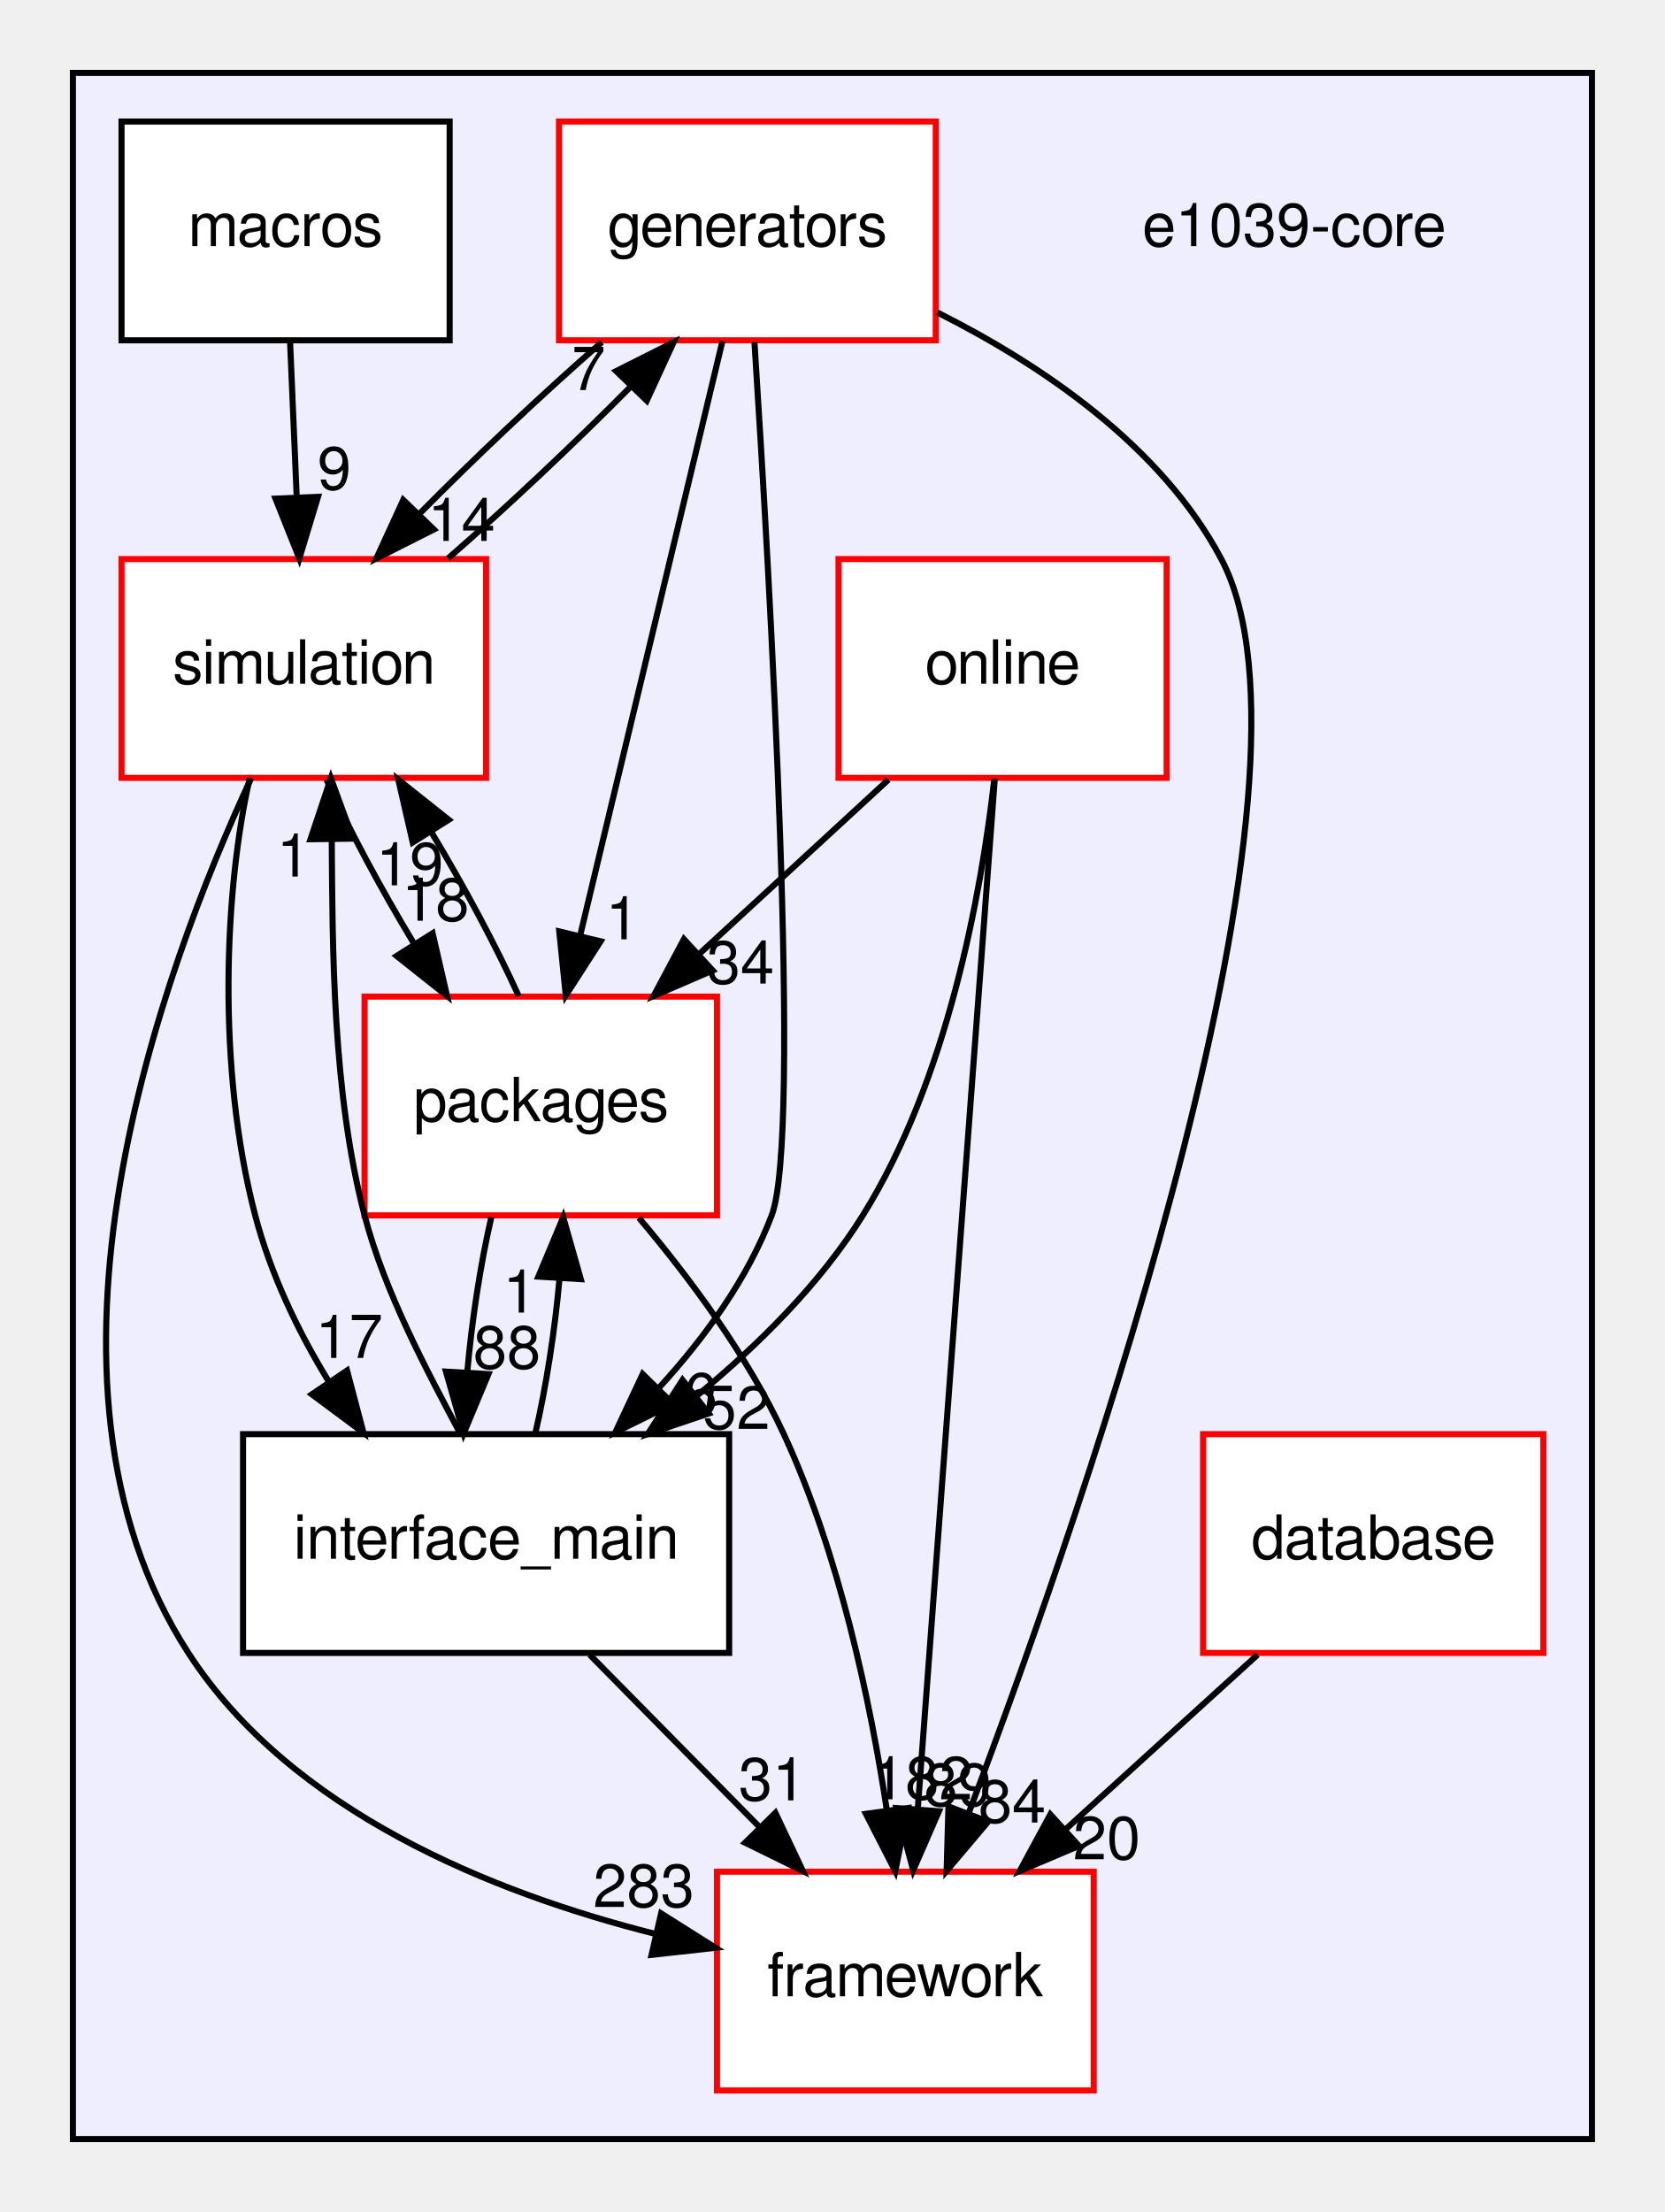
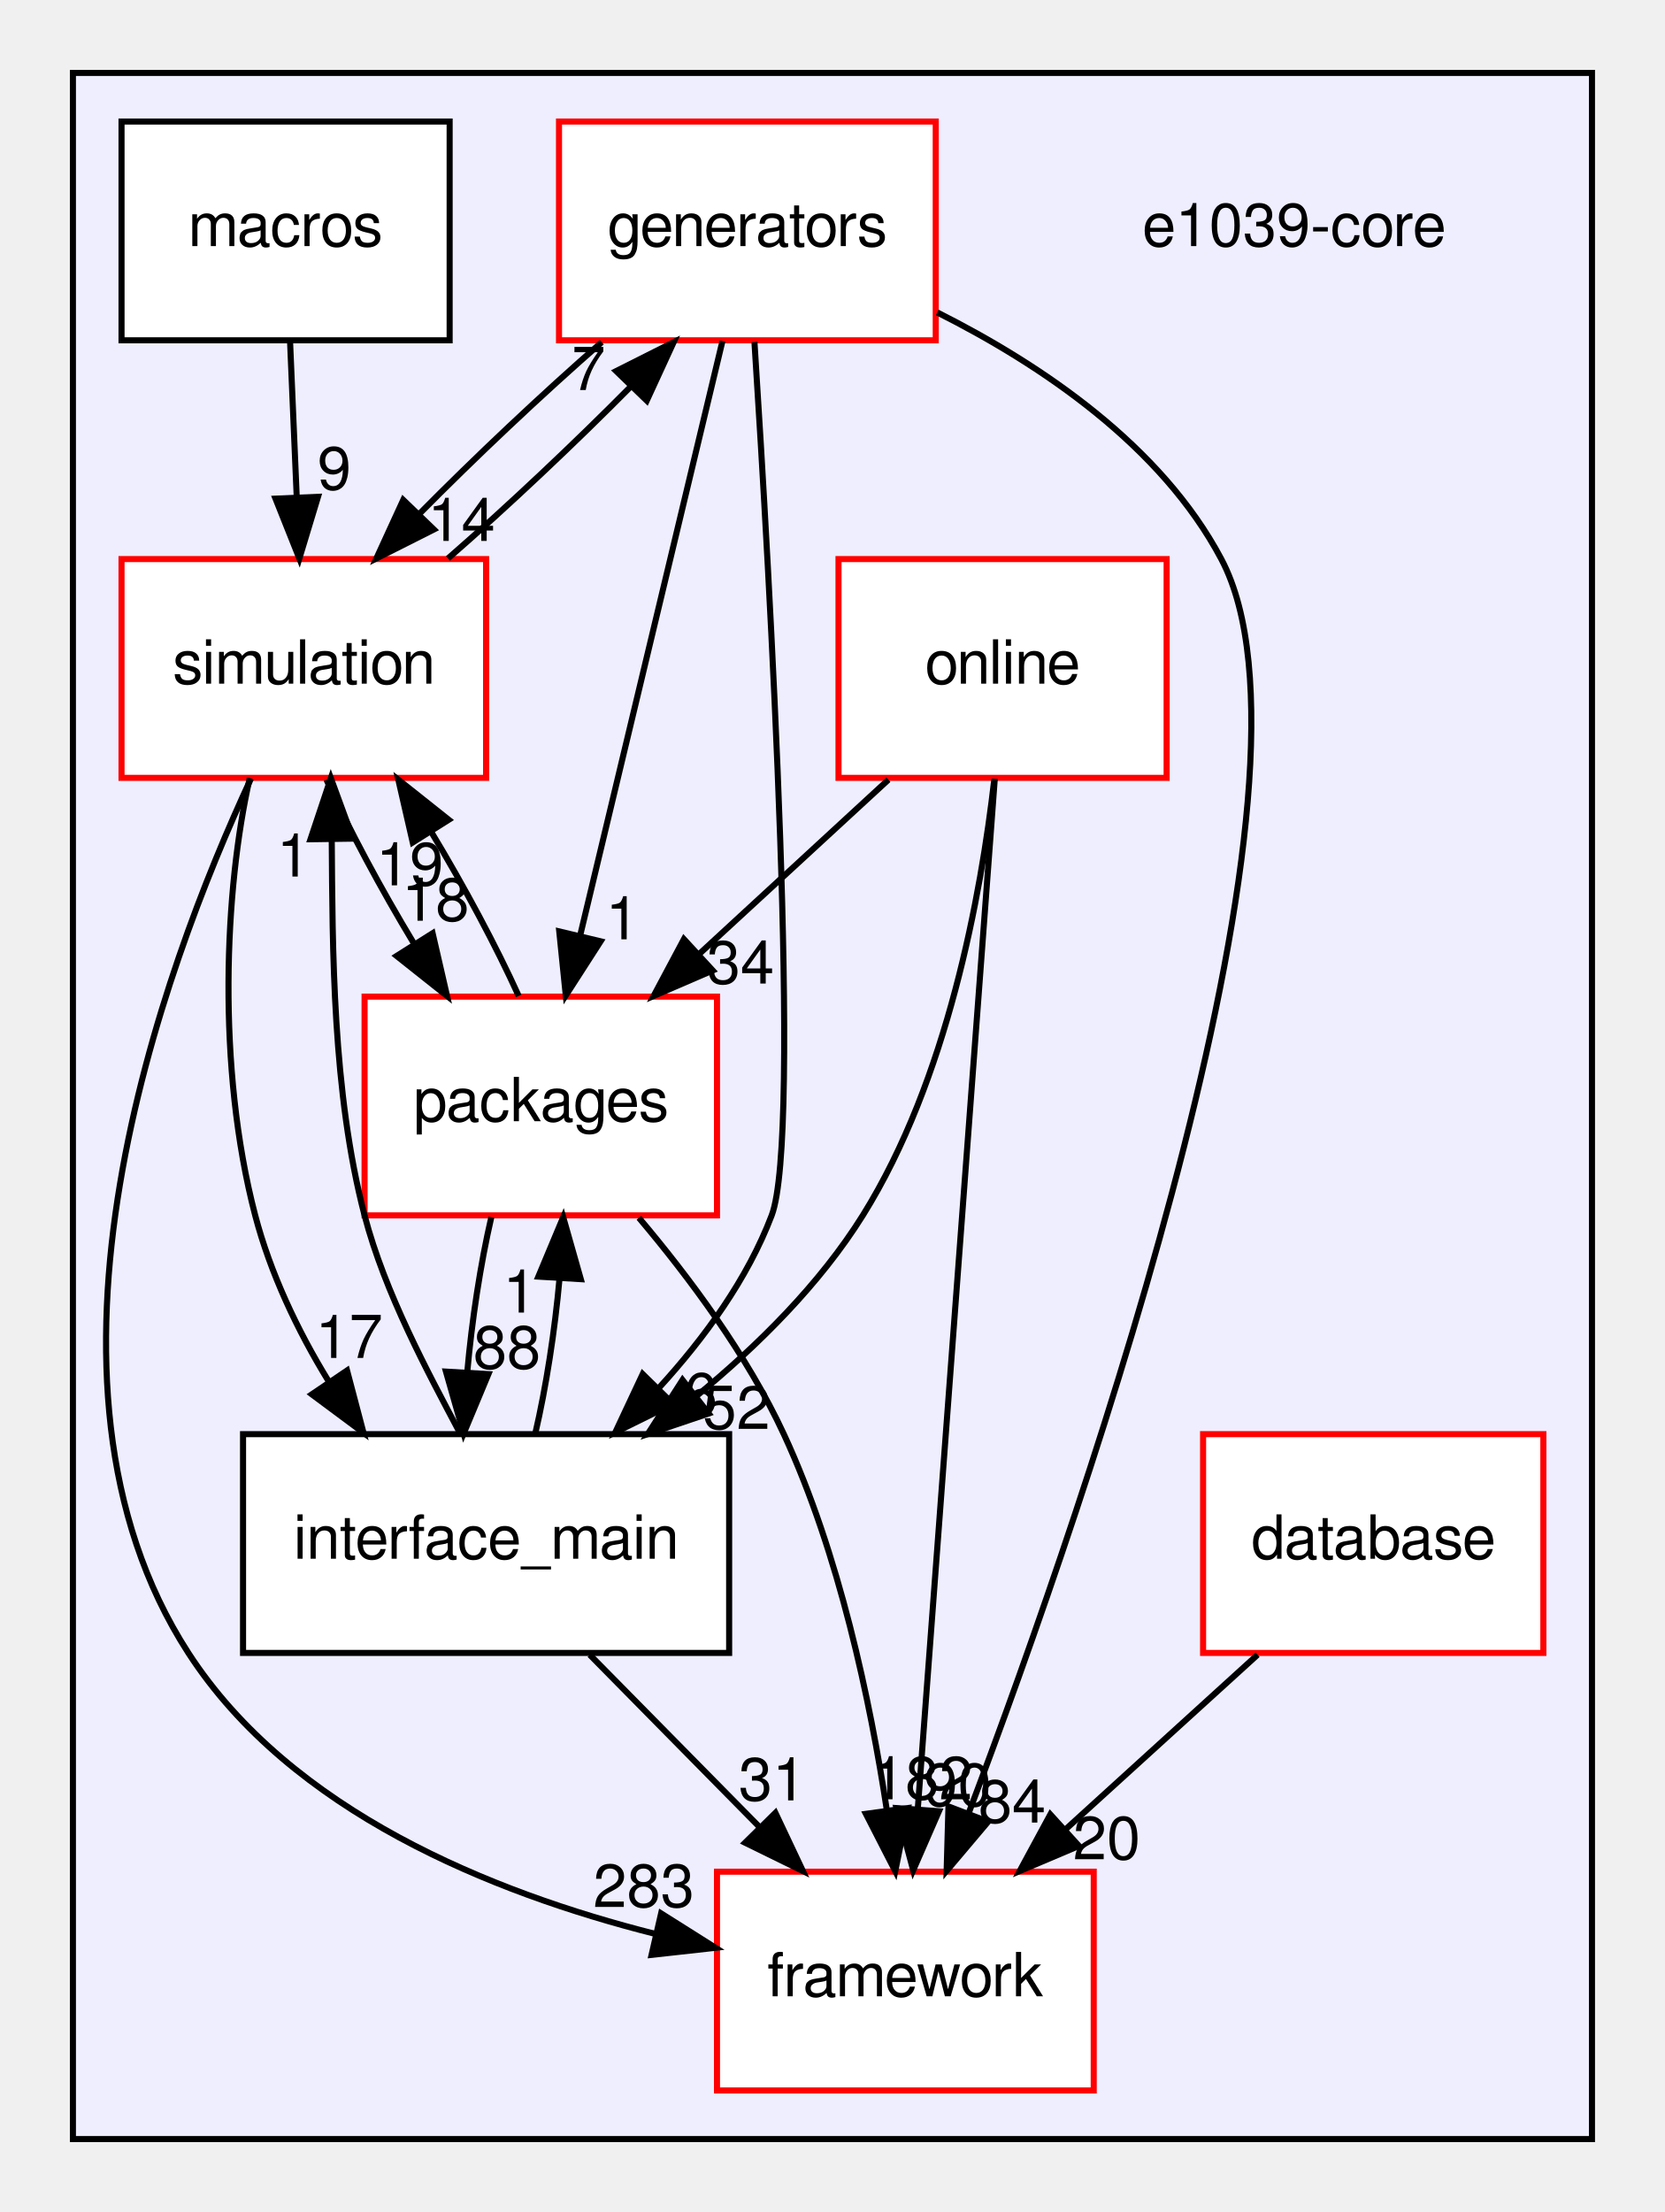
<svg xmlns="http://www.w3.org/2000/svg" xmlns:xlink="http://www.w3.org/1999/xlink" width="274pt" height="364pt" viewBox="0.00 0.00 274.00 364.00">
  <g id="graph0" class="graph" transform="scale(1 1) rotate(0) translate(4 360)">
    <g id="clust1" class="cluster">
      <g id="a_clust1">
        <a xlink:href="dir_7035d53134d2db8ceacffe687127f7fc.html" target="_top">
          <polygon fill="#eeeeff" stroke="black" points="8,-8 8,-348 258,-348 258,-8 8,-8" />
        </a>
      </g>
    </g>
    <g id="node1" class="node">
      <text text-anchor="middle" x="209" y="-319.5" font-family="FreeSans" font-size="10.00">e1039-core</text>
    </g>
    <g id="node2" class="node">
      <g id="a_node2">
        <a xlink:href="dir_e620be7b0de83db1230223b0f3738122.html" target="_top" xlink:title="database">
          <polygon fill="white" stroke="red" points="250,-124 194,-124 194,-88 250,-88 250,-124" />
          <text text-anchor="middle" x="222" y="-103.5" font-family="FreeSans" font-size="10.00">database</text>
        </a>
      </g>
    </g>
    <g id="node3" class="node">
      <g id="a_node3">
        <a xlink:href="dir_ec5b6dea0f546bb9c4903c2bcb98e114.html" target="_top" xlink:title="framework">
          <polygon fill="white" stroke="red" points="176,-52 114,-52 114,-16 176,-16 176,-52" />
          <text text-anchor="middle" x="145" y="-31.5" font-family="FreeSans" font-size="10.00">framework</text>
        </a>
      </g>
    </g>
    <g id="edge8" class="edge">
      <path fill="none" stroke="black" d="M202.966,-87.697C193.455,-79.05 181.793,-68.449 171.43,-59.027" />
      <polygon fill="black" stroke="black" points="173.569,-56.241 163.815,-52.104 168.86,-61.421 173.569,-56.241" />
      <g id="a_edge8-headlabel">
        <a xlink:href="dir_000066_000070.html" target="_top" xlink:title="20">
          <text text-anchor="middle" x="178.138" y="-54.058" font-family="FreeSans" font-size="10.00">20</text>
        </a>
      </g>
    </g>
    <g id="node4" class="node">
      <g id="a_node4">
        <a xlink:href="dir_1a6567115d8fe4eed7adc9cd640ab127.html" target="_top" xlink:title="generators">
          <polygon fill="white" stroke="red" points="150,-340 88,-340 88,-304 150,-304 150,-340" />
          <text text-anchor="middle" x="119" y="-319.5" font-family="FreeSans" font-size="10.00">generators</text>
        </a>
      </g>
    </g>
    <g id="node9" class="node">
      <g id="a_node9">
        <a xlink:href="dir_0a538a087021ce8adf1d4849fdeba031.html" target="_top" xlink:title="simulation">
          <polygon fill="white" stroke="red" points="76,-268 16,-268 16,-232 76,-232 76,-268" />
          <text text-anchor="middle" x="46" y="-247.5" font-family="FreeSans" font-size="10.00">simulation</text>
        </a>
      </g>
    </g>
    <g id="edge16" class="edge">
      <path fill="none" stroke="black" d="M95.039,-303.697C85.228,-295.135 74.118,-284.656 64.884,-275.304" />
      <polygon fill="black" stroke="black" points="67.403,-272.874 57.942,-268.104 62.364,-277.733 67.403,-272.874" />
      <g id="a_edge16-headlabel">
        <a xlink:href="dir_000074_000093.html" target="_top" xlink:title="14">
          <text text-anchor="middle" x="71.942" y="-270.991" font-family="FreeSans" font-size="10.00">14</text>
        </a>
      </g>
    </g>
    <g id="node8" class="node">
      <g id="a_node8">
        <a xlink:href="dir_5e295cd396ed00d01dcf10a6f0e423f9.html" target="_top" xlink:title="packages">
          <polygon fill="white" stroke="red" points="114,-196 56,-196 56,-160 114,-160 114,-196" />
          <text text-anchor="middle" x="85" y="-175.5" font-family="FreeSans" font-size="10.00">packages</text>
        </a>
      </g>
    </g>
    <g id="edge17" class="edge">
      <path fill="none" stroke="black" d="M114.899,-303.871C109.079,-279.564 98.365,-234.819 91.468,-206.013" />
      <polygon fill="black" stroke="black" points="94.848,-205.099 89.116,-196.189 88.041,-206.729 94.848,-205.099" />
      <g id="a_edge17-headlabel">
        <a xlink:href="dir_000074_000089.html" target="_top" xlink:title="1">
          <text text-anchor="middle" x="98.446" y="-205.434" font-family="FreeSans" font-size="10.00">1</text>
        </a>
      </g>
    </g>
    <g id="node5" class="node">
      <g id="a_node5">
        <a xlink:href="dir_21fa564a88be47a3879b0c5d4f9e77d5.html" target="_top" xlink:title="interface_main">
          <polygon fill="white" stroke="black" points="116,-124 36,-124 36,-88 116,-88 116,-124" />
          <text text-anchor="middle" x="76" y="-103.5" font-family="FreeSans" font-size="10.00">interface_main</text>
        </a>
      </g>
    </g>
    <g id="edge18" class="edge">
      <path fill="none" stroke="black" d="M120.165,-303.718C122.676,-264.896 127.985,-173.136 123,-160 119.032,-149.544 111.952,-139.829 104.472,-131.647" />
      <polygon fill="black" stroke="black" points="106.767,-128.989 97.267,-124.299 101.769,-133.89 106.767,-128.989" />
      <g id="a_edge18-headlabel">
        <a xlink:href="dir_000074_000081.html" target="_top" xlink:title="6">
          <text text-anchor="middle" x="111.311" y="-127.067" font-family="FreeSans" font-size="10.00">6</text>
        </a>
      </g>
    </g>
    <g id="edge19" class="edge">
      <path fill="none" stroke="black" d="M150.246,-308.591C167.388,-299.977 187.117,-286.665 197,-268 215.996,-232.127 175.48,-114.742 155.401,-61.583" />
      <polygon fill="black" stroke="black" points="158.633,-60.237 151.795,-52.144 152.094,-62.735 158.633,-60.237" />
      <g id="a_edge19-headlabel">
        <a xlink:href="dir_000074_000070.html" target="_top" xlink:title="84">
          <text text-anchor="middle" x="162.568" y="-60.081" font-family="FreeSans" font-size="10.00">84</text>
        </a>
      </g>
    </g>
    <g id="edge10" class="edge">
      <path fill="none" stroke="black" d="M71.675,-124.23C66.423,-134.176 59.346,-147.215 56,-160 50.694,-180.274 50.73,-204.045 50.598,-221.918" />
      <polygon fill="black" stroke="black" points="47.098,-221.895 50.452,-231.944 54.097,-221.996 47.098,-221.895" />
      <g id="a_edge10-headlabel">
        <a xlink:href="dir_000081_000093.html" target="_top" xlink:title="1">
          <text text-anchor="middle" x="44.311" y="-215.759" font-family="FreeSans" font-size="10.00">1</text>
        </a>
      </g>
    </g>
    <g id="edge11" class="edge">
      <path fill="none" stroke="black" d="M84.094,-124.104C85.888,-131.791 87.315,-141.054 88.09,-149.665" />
      <polygon fill="black" stroke="black" points="84.599,-149.924 88.691,-159.697 91.586,-149.505 84.599,-149.924" />
      <g id="a_edge11-headlabel">
        <a xlink:href="dir_000081_000089.html" target="_top" xlink:title="1">
          <text text-anchor="middle" x="81.549" y="-144.006" font-family="FreeSans" font-size="10.00">1</text>
        </a>
      </g>
    </g>
    <g id="edge12" class="edge">
      <path fill="none" stroke="black" d="M93.056,-87.697C101.495,-79.135 111.825,-68.656 121.043,-59.304" />
      <polygon fill="black" stroke="black" points="123.613,-61.683 128.14,-52.104 118.627,-56.769 123.613,-61.683" />
      <g id="a_edge12-headlabel">
        <a xlink:href="dir_000081_000070.html" target="_top" xlink:title="31">
          <text text-anchor="middle" x="123.111" y="-63.736" font-family="FreeSans" font-size="10.00">31</text>
        </a>
      </g>
    </g>
    <g id="node6" class="node">
      <g id="a_node6">
        <a xlink:href="dir_0987381a3d6260ef070a766a46bdeb23.html" target="_top" xlink:title="macros">
          <polygon fill="white" stroke="black" points="70,-340 16,-340 16,-304 70,-304 70,-340" />
          <text text-anchor="middle" x="43" y="-319.5" font-family="FreeSans" font-size="10.00">macros</text>
        </a>
      </g>
    </g>
    <g id="edge9" class="edge">
      <path fill="none" stroke="black" d="M43.742,-303.697C44.072,-295.983 44.469,-286.712 44.838,-278.112" />
      <polygon fill="black" stroke="black" points="48.336,-278.245 45.267,-268.104 41.342,-277.945 48.336,-278.245" />
      <g id="a_edge9-headlabel">
        <a xlink:href="dir_000082_000093.html" target="_top" xlink:title="9">
          <text text-anchor="middle" x="51.018" y="-279.458" font-family="FreeSans" font-size="10.00">9</text>
        </a>
      </g>
    </g>
    <g id="node7" class="node">
      <g id="a_node7">
        <a xlink:href="dir_4b151b34c4266ac387899d041942947f.html" target="_top" xlink:title="online">
          <polygon fill="white" stroke="red" points="188,-268 134,-268 134,-232 188,-232 188,-268" />
          <text text-anchor="middle" x="161" y="-247.5" font-family="FreeSans" font-size="10.00">online</text>
        </a>
      </g>
    </g>
    <g id="edge13" class="edge">
      <path fill="none" stroke="black" d="M142.213,-231.697C132.826,-223.05 121.316,-212.449 111.087,-203.027" />
      <polygon fill="black" stroke="black" points="113.297,-200.305 103.57,-196.104 108.555,-205.454 113.297,-200.305" />
      <g id="a_edge13-headlabel">
        <a xlink:href="dir_000084_000089.html" target="_top" xlink:title="34">
          <text text-anchor="middle" x="117.865" y="-198.152" font-family="FreeSans" font-size="10.00">34</text>
        </a>
      </g>
    </g>
    <g id="edge14" class="edge">
      <path fill="none" stroke="black" d="M159.634,-231.724C157.47,-212.852 151.947,-182.335 138,-160 130.957,-148.722 120.74,-138.586 110.624,-130.273" />
      <polygon fill="black" stroke="black" points="112.633,-127.401 102.596,-124.01 108.327,-132.92 112.633,-127.401" />
      <g id="a_edge14-headlabel">
        <a xlink:href="dir_000084_000081.html" target="_top" xlink:title="52">
          <text text-anchor="middle" x="117.214" y="-124.874" font-family="FreeSans" font-size="10.00">52</text>
        </a>
      </g>
    </g>
    <g id="edge15" class="edge">
      <path fill="none" stroke="black" d="M159.718,-231.849C156.95,-194.832 150.397,-107.181 147.048,-62.386" />
      <polygon fill="black" stroke="black" points="150.524,-61.944 146.288,-52.233 143.544,-62.466 150.524,-61.944" />
      <g id="a_edge15-headlabel">
-         <a xlink:href="dir_000084_000070.html" target="_top" xlink:title="89">
-           <text text-anchor="middle" x="153.624" y="-62.817" font-family="FreeSans" font-size="10.00">89</text>
+         <a xlink:href="dir_000084_000070.html" target="_top" xlink:title="90">
+           <text text-anchor="middle" x="153.624" y="-62.817" font-family="FreeSans" font-size="10.00">90</text>
        </a>
      </g>
    </g>
    <g id="edge5" class="edge">
      <path fill="none" stroke="black" d="M81.365,-196.104C77.697,-204.214 72.419,-214.076 66.986,-223.078" />
      <polygon fill="black" stroke="black" points="63.926,-221.37 61.556,-231.697 69.848,-225.102 63.926,-221.37" />
      <g id="a_edge5-headlabel">
        <a xlink:href="dir_000089_000093.html" target="_top" xlink:title="19">
          <text text-anchor="middle" x="63.44" y="-214.315" font-family="FreeSans" font-size="10.00">19</text>
        </a>
      </g>
    </g>
    <g id="edge6" class="edge">
      <path fill="none" stroke="black" d="M76.86,-159.697C75.072,-151.983 73.654,-142.712 72.891,-134.112" />
      <polygon fill="black" stroke="black" points="76.383,-133.882 72.304,-124.104 69.395,-134.292 76.383,-133.882" />
      <g id="a_edge6-headlabel">
        <a xlink:href="dir_000089_000081.html" target="_top" xlink:title="88">
          <text text-anchor="middle" x="79.428" y="-134.805" font-family="FreeSans" font-size="10.00">88</text>
        </a>
      </g>
    </g>
    <g id="edge7" class="edge">
      <path fill="none" stroke="black" d="M101.145,-159.604C109.419,-149.811 118.992,-136.971 125,-124 134.125,-104.3 139.213,-80.175 141.97,-62.015" />
      <polygon fill="black" stroke="black" points="145.44,-62.475 143.337,-52.091 138.505,-61.519 145.44,-62.475" />
      <g id="a_edge7-headlabel">
        <a xlink:href="dir_000089_000070.html" target="_top" xlink:title="182">
          <text text-anchor="middle" x="147.762" y="-63.923" font-family="FreeSans" font-size="10.00">182</text>
        </a>
      </g>
    </g>
    <g id="edge1" class="edge">
      <path fill="none" stroke="black" d="M49.725,-231.697C53.419,-223.559 58.712,-213.689 64.147,-204.701" />
      <polygon fill="black" stroke="black" points="67.196,-206.428 69.575,-196.104 61.277,-202.691 67.196,-206.428" />
      <g id="a_edge1-headlabel">
        <a xlink:href="dir_000093_000089.html" target="_top" xlink:title="18">
          <text text-anchor="middle" x="67.677" y="-208.484" font-family="FreeSans" font-size="10.00">18</text>
        </a>
      </g>
    </g>
    <g id="edge2" class="edge">
      <path fill="none" stroke="black" d="M37.099,-231.944C32.962,-213.786 31.623,-184.367 38,-160 40.457,-150.611 44.927,-141.085 50.058,-132.748" />
      <polygon fill="black" stroke="black" points="53.116,-134.474 55.822,-124.23 47.319,-130.551 53.116,-134.474" />
      <g id="a_edge2-headlabel">
        <a xlink:href="dir_000093_000081.html" target="_top" xlink:title="17">
          <text text-anchor="middle" x="53.453" y="-136.542" font-family="FreeSans" font-size="10.00">17</text>
        </a>
      </g>
    </g>
    <g id="edge3" class="edge">
      <path fill="none" stroke="black" d="M37.299,-231.861C22.746,-200.541 -2.205,-133.133 27,-88 43.877,-61.919 76.968,-48.549 103.823,-41.768" />
      <polygon fill="black" stroke="black" points="104.804,-45.134 113.763,-39.479 103.233,-38.312 104.804,-45.134" />
      <g id="a_edge3-headlabel">
        <a xlink:href="dir_000093_000070.html" target="_top" xlink:title="283">
          <text text-anchor="middle" x="101.938" y="-46.207" font-family="FreeSans" font-size="10.00">283</text>
        </a>
      </g>
    </g>
    <g id="edge4" class="edge">
      <path fill="none" stroke="black" d="M69.732,-268.104C79.524,-276.636 90.638,-287.108 99.9,-296.478" />
      <polygon fill="black" stroke="black" points="97.407,-298.934 106.871,-303.697 102.442,-294.072 97.407,-298.934" />
      <g id="a_edge4-headlabel">
        <a xlink:href="dir_000093_000074.html" target="_top" xlink:title="7">
          <text text-anchor="middle" x="92.867" y="-295.82" font-family="FreeSans" font-size="10.00">7</text>
        </a>
      </g>
    </g>
  </g>
</svg>
